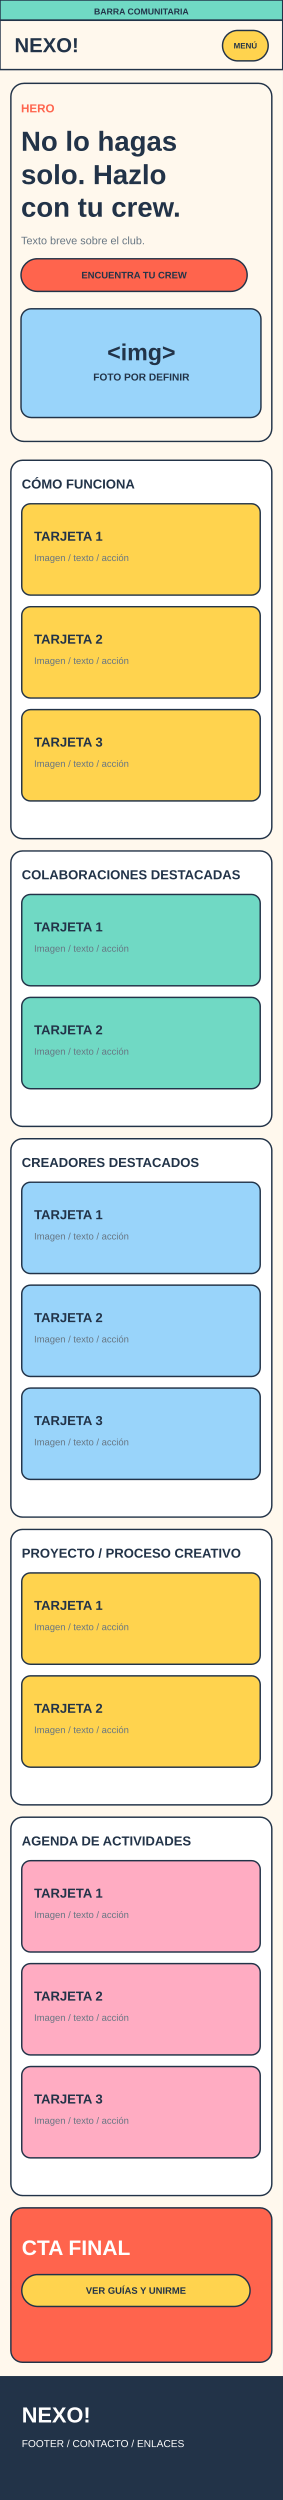
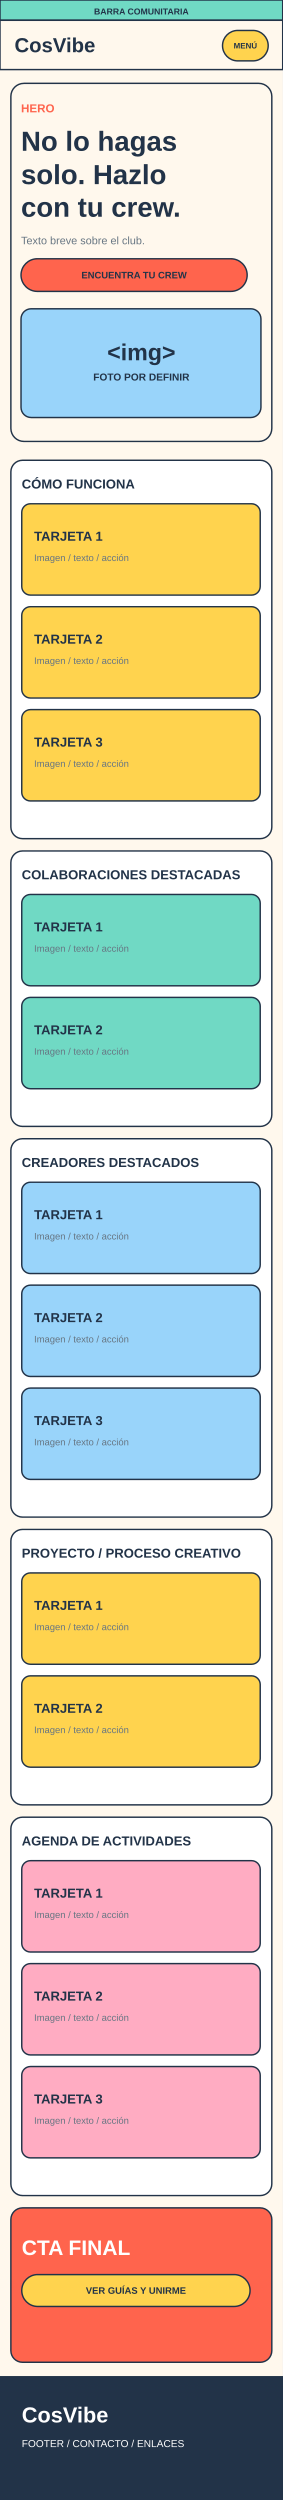
<svg xmlns="http://www.w3.org/2000/svg" width="390" height="3449" viewBox="0 0 390 3449">
  <rect width="390" height="3449" fill="#FFF8ED" />
  <rect x="0" y="0" width="390" height="28" rx="0" fill="#70D9C4" stroke="#223348" stroke-width="2" />
  <text x="195" y="20" fill="#223348" font-family="Arial, sans-serif" font-weight="800" font-size="12" text-anchor="middle">BARRA COMUNITARIA</text>
  <rect x="0" y="28" width="390" height="68" rx="0" fill="#FFF8ED" stroke="#223348" stroke-width="2" />
-   <text x="20" y="72" fill="#223348" font-family="Arial, sans-serif" font-weight="700" font-size="28" text-anchor="start">NEXO!</text>
+   <text x="20" y="72" fill="#223348" font-family="Arial, sans-serif" font-weight="700" font-size="28" text-anchor="start">CosVibe</text>
  <rect x="307" y="42" width="63" height="42" rx="21.0" fill="#FFD34E" stroke="#223348" stroke-width="2" />
  <text x="338.5" y="66.85" fill="#223348" font-family="Arial, sans-serif" font-weight="800" font-size="11" text-anchor="middle">MENÚ</text>
  <rect x="15" y="115" width="360" height="494" rx="18" fill="#FFF8ED" stroke="#223348" stroke-width="2" />
  <text x="29" y="155" fill="#FF644D" font-family="Arial, sans-serif" font-weight="700" font-size="16" text-anchor="start">HERO</text>
  <text x="29" y="208" fill="#223348" font-family="Arial, sans-serif" font-weight="700" font-size="38" text-anchor="start">No lo hagas</text>
  <text x="29" y="254" fill="#223348" font-family="Arial, sans-serif" font-weight="700" font-size="38" text-anchor="start">solo. Hazlo</text>
  <text x="29" y="299" fill="#223348" font-family="Arial, sans-serif" font-weight="700" font-size="38" text-anchor="start">con tu crew.</text>
  <text x="29" y="337" fill="#667582" font-family="Arial, sans-serif" font-weight="500" font-size="15" text-anchor="start">Texto breve sobre el club.</text>
  <rect x="29" y="357" width="312" height="45" rx="22.5" fill="#FF644D" stroke="#223348" stroke-width="2" />
  <text x="185.0" y="384.05" fill="#223348" font-family="Arial, sans-serif" font-weight="800" font-size="13" text-anchor="middle">ENCUENTRA TU CREW</text>
  <rect x="29" y="426" width="331" height="150" rx="14" fill="#99D4FA" stroke="#223348" stroke-width="2" />
  <text x="195" y="497" fill="#223348" font-family="Arial, sans-serif" font-weight="800" font-size="32" text-anchor="middle">&lt;img&gt;</text>
  <text x="195" y="525" fill="#223348" font-family="Arial, sans-serif" font-weight="800" font-size="14" text-anchor="middle">FOTO POR DEFINIR</text>
  <rect x="15" y="635" width="360" height="522" rx="16" fill="#FFFFFF" stroke="#223348" stroke-width="2" />
  <text x="30" y="674" fill="#223348" font-family="Arial, sans-serif" font-weight="800" font-size="18" text-anchor="start">CÓMO FUNCIONA</text>
  <rect x="30" y="695" width="329" height="126" rx="12" fill="#FFD34E" stroke="#223348" stroke-width="2" />
  <text x="47" y="746" fill="#223348" font-family="Arial, sans-serif" font-weight="800" font-size="18" text-anchor="start">TARJETA 1</text>
  <text x="47" y="774" fill="#667582" font-family="Arial, sans-serif" font-weight="500" font-size="13" text-anchor="start">Imagen / texto / acción</text>
  <rect x="30" y="837" width="329" height="126" rx="12" fill="#FFD34E" stroke="#223348" stroke-width="2" />
  <text x="47" y="888" fill="#223348" font-family="Arial, sans-serif" font-weight="800" font-size="18" text-anchor="start">TARJETA 2</text>
  <text x="47" y="916" fill="#667582" font-family="Arial, sans-serif" font-weight="500" font-size="13" text-anchor="start">Imagen / texto / acción</text>
  <rect x="30" y="979" width="329" height="126" rx="12" fill="#FFD34E" stroke="#223348" stroke-width="2" />
  <text x="47" y="1030" fill="#223348" font-family="Arial, sans-serif" font-weight="800" font-size="18" text-anchor="start">TARJETA 3</text>
  <text x="47" y="1058" fill="#667582" font-family="Arial, sans-serif" font-weight="500" font-size="13" text-anchor="start">Imagen / texto / acción</text>
  <rect x="15" y="1174" width="360" height="380" rx="16" fill="#FFFFFF" stroke="#223348" stroke-width="2" />
  <text x="30" y="1213" fill="#223348" font-family="Arial, sans-serif" font-weight="800" font-size="18" text-anchor="start">COLABORACIONES DESTACADAS</text>
  <rect x="30" y="1234" width="329" height="126" rx="12" fill="#70D9C4" stroke="#223348" stroke-width="2" />
  <text x="47" y="1285" fill="#223348" font-family="Arial, sans-serif" font-weight="800" font-size="18" text-anchor="start">TARJETA 1</text>
  <text x="47" y="1313" fill="#667582" font-family="Arial, sans-serif" font-weight="500" font-size="13" text-anchor="start">Imagen / texto / acción</text>
  <rect x="30" y="1376" width="329" height="126" rx="12" fill="#70D9C4" stroke="#223348" stroke-width="2" />
  <text x="47" y="1427" fill="#223348" font-family="Arial, sans-serif" font-weight="800" font-size="18" text-anchor="start">TARJETA 2</text>
  <text x="47" y="1455" fill="#667582" font-family="Arial, sans-serif" font-weight="500" font-size="13" text-anchor="start">Imagen / texto / acción</text>
  <rect x="15" y="1571" width="360" height="522" rx="16" fill="#FFFFFF" stroke="#223348" stroke-width="2" />
  <text x="30" y="1610" fill="#223348" font-family="Arial, sans-serif" font-weight="800" font-size="18" text-anchor="start">CREADORES DESTACADOS</text>
  <rect x="30" y="1631" width="329" height="126" rx="12" fill="#99D4FA" stroke="#223348" stroke-width="2" />
  <text x="47" y="1682" fill="#223348" font-family="Arial, sans-serif" font-weight="800" font-size="18" text-anchor="start">TARJETA 1</text>
  <text x="47" y="1710" fill="#667582" font-family="Arial, sans-serif" font-weight="500" font-size="13" text-anchor="start">Imagen / texto / acción</text>
  <rect x="30" y="1773" width="329" height="126" rx="12" fill="#99D4FA" stroke="#223348" stroke-width="2" />
  <text x="47" y="1824" fill="#223348" font-family="Arial, sans-serif" font-weight="800" font-size="18" text-anchor="start">TARJETA 2</text>
  <text x="47" y="1852" fill="#667582" font-family="Arial, sans-serif" font-weight="500" font-size="13" text-anchor="start">Imagen / texto / acción</text>
  <rect x="30" y="1915" width="329" height="126" rx="12" fill="#99D4FA" stroke="#223348" stroke-width="2" />
  <text x="47" y="1966" fill="#223348" font-family="Arial, sans-serif" font-weight="800" font-size="18" text-anchor="start">TARJETA 3</text>
  <text x="47" y="1994" fill="#667582" font-family="Arial, sans-serif" font-weight="500" font-size="13" text-anchor="start">Imagen / texto / acción</text>
  <rect x="15" y="2110" width="360" height="380" rx="16" fill="#FFFFFF" stroke="#223348" stroke-width="2" />
  <text x="30" y="2149" fill="#223348" font-family="Arial, sans-serif" font-weight="800" font-size="18" text-anchor="start">PROYECTO / PROCESO CREATIVO</text>
  <rect x="30" y="2170" width="329" height="126" rx="12" fill="#FFD34E" stroke="#223348" stroke-width="2" />
  <text x="47" y="2221" fill="#223348" font-family="Arial, sans-serif" font-weight="800" font-size="18" text-anchor="start">TARJETA 1</text>
  <text x="47" y="2249" fill="#667582" font-family="Arial, sans-serif" font-weight="500" font-size="13" text-anchor="start">Imagen / texto / acción</text>
  <rect x="30" y="2312" width="329" height="126" rx="12" fill="#FFD34E" stroke="#223348" stroke-width="2" />
  <text x="47" y="2363" fill="#223348" font-family="Arial, sans-serif" font-weight="800" font-size="18" text-anchor="start">TARJETA 2</text>
  <text x="47" y="2391" fill="#667582" font-family="Arial, sans-serif" font-weight="500" font-size="13" text-anchor="start">Imagen / texto / acción</text>
  <rect x="15" y="2507" width="360" height="522" rx="16" fill="#FFFFFF" stroke="#223348" stroke-width="2" />
  <text x="30" y="2546" fill="#223348" font-family="Arial, sans-serif" font-weight="800" font-size="18" text-anchor="start">AGENDA DE ACTIVIDADES</text>
  <rect x="30" y="2567" width="329" height="126" rx="12" fill="#FFACC2" stroke="#223348" stroke-width="2" />
  <text x="47" y="2618" fill="#223348" font-family="Arial, sans-serif" font-weight="800" font-size="18" text-anchor="start">TARJETA 1</text>
  <text x="47" y="2646" fill="#667582" font-family="Arial, sans-serif" font-weight="500" font-size="13" text-anchor="start">Imagen / texto / acción</text>
  <rect x="30" y="2709" width="329" height="126" rx="12" fill="#FFACC2" stroke="#223348" stroke-width="2" />
  <text x="47" y="2760" fill="#223348" font-family="Arial, sans-serif" font-weight="800" font-size="18" text-anchor="start">TARJETA 2</text>
  <text x="47" y="2788" fill="#667582" font-family="Arial, sans-serif" font-weight="500" font-size="13" text-anchor="start">Imagen / texto / acción</text>
  <rect x="30" y="2851" width="329" height="126" rx="12" fill="#FFACC2" stroke="#223348" stroke-width="2" />
  <text x="47" y="2902" fill="#223348" font-family="Arial, sans-serif" font-weight="800" font-size="18" text-anchor="start">TARJETA 3</text>
  <text x="47" y="2930" fill="#667582" font-family="Arial, sans-serif" font-weight="500" font-size="13" text-anchor="start">Imagen / texto / acción</text>
  <rect x="15" y="3046" width="360" height="213" rx="16" fill="#FF644D" stroke="#223348" stroke-width="2" />
  <text x="30" y="3111" fill="#FFFFFF" font-family="Arial, sans-serif" font-weight="800" font-size="29" text-anchor="start">CTA FINAL</text>
  <rect x="30" y="3138" width="315" height="44" rx="22.0" fill="#FFD34E" stroke="#223348" stroke-width="2" />
  <text x="187.5" y="3164.55" fill="#223348" font-family="Arial, sans-serif" font-weight="800" font-size="13" text-anchor="middle">VER GUÍAS Y UNIRME</text>
  <rect x="0" y="3279" width="390" height="170" rx="0" fill="#223348" stroke="#223348" stroke-width="2" />
-   <text x="30" y="3342" fill="#FFFFFF" font-family="Arial, sans-serif" font-weight="700" font-size="30" text-anchor="start">NEXO!</text>
+   <text x="30" y="3342" fill="#FFFFFF" font-family="Arial, sans-serif" font-weight="700" font-size="30" text-anchor="start">CosVibe</text>
  <text x="30" y="3376" fill="#FFFFFF" font-family="Arial, sans-serif" font-weight="500" font-size="14" text-anchor="start">FOOTER / CONTACTO / ENLACES</text>
</svg>
